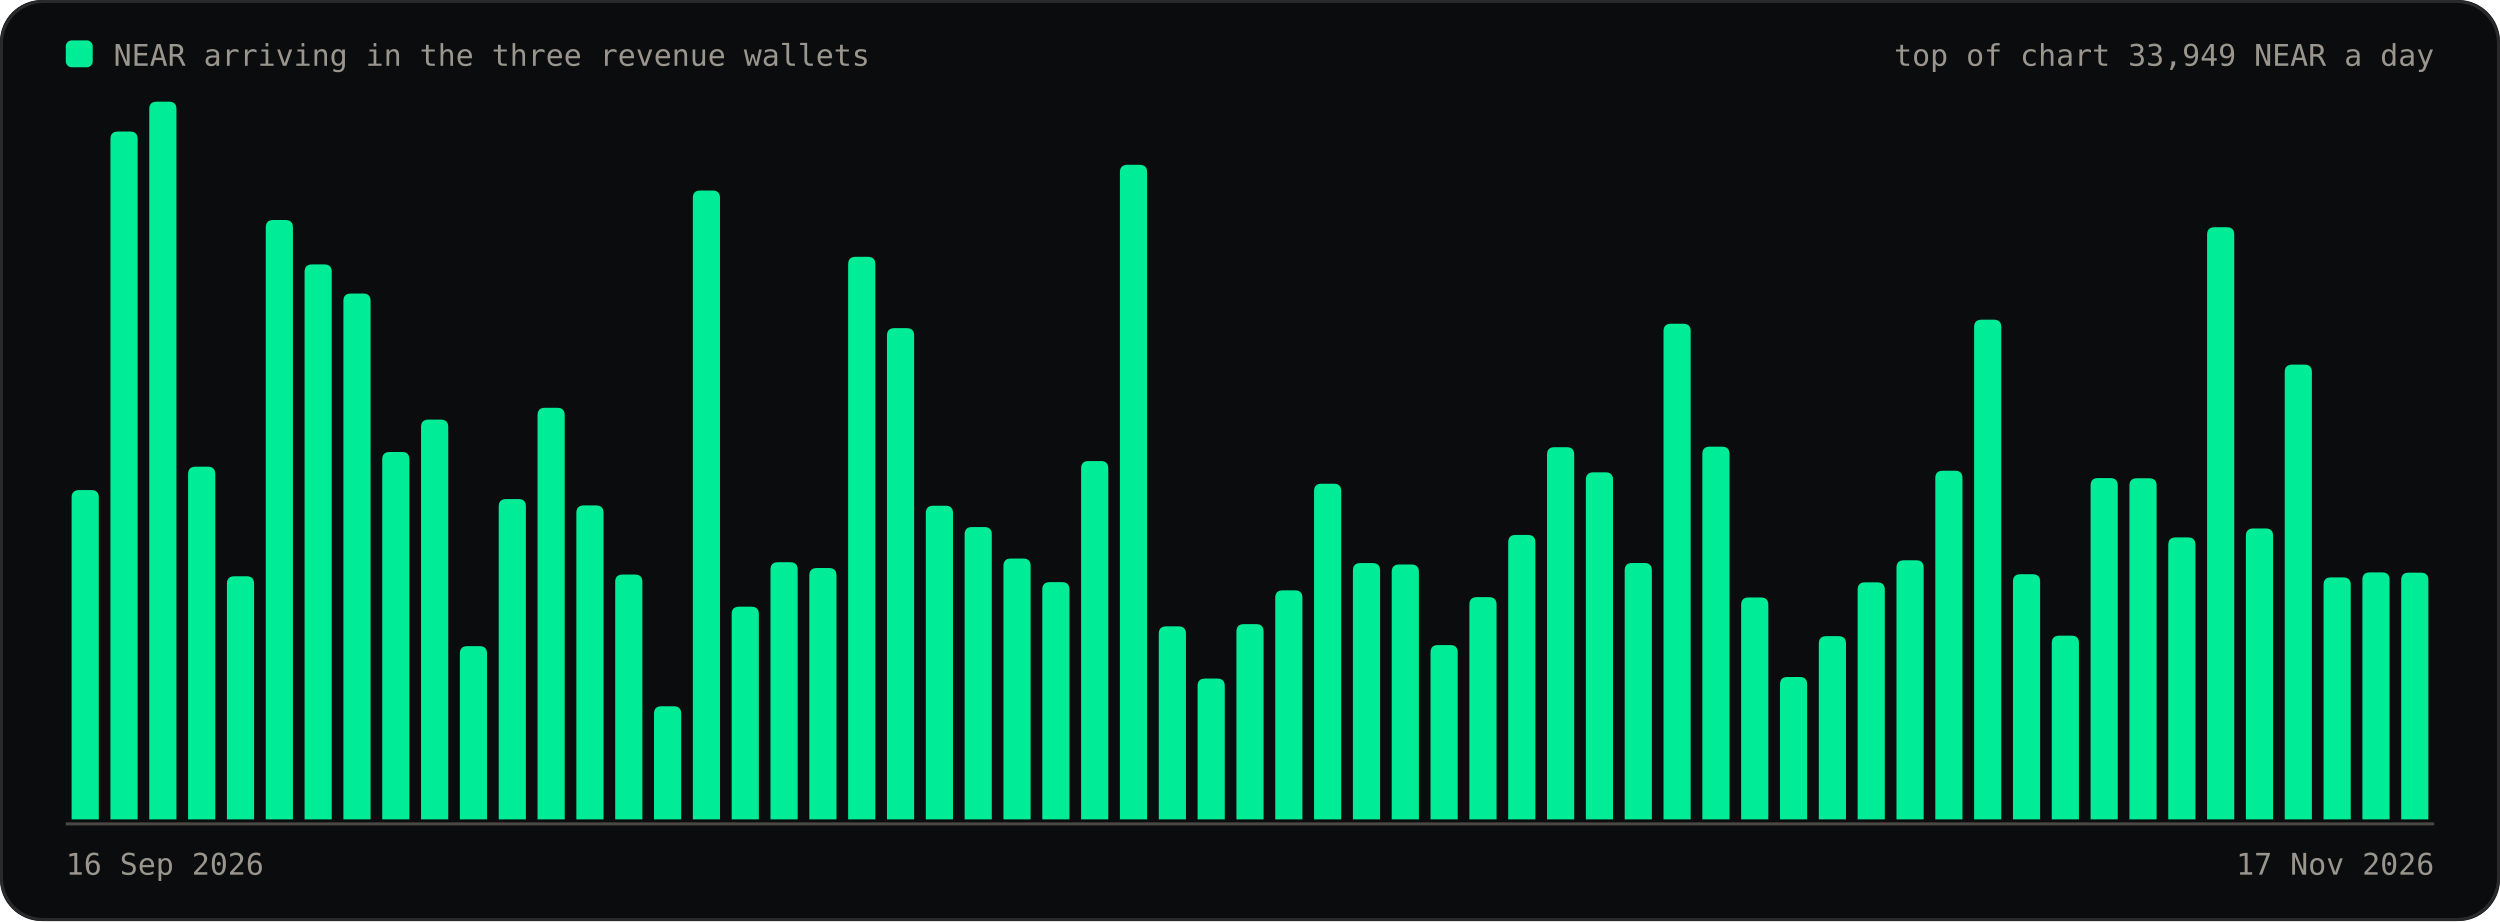
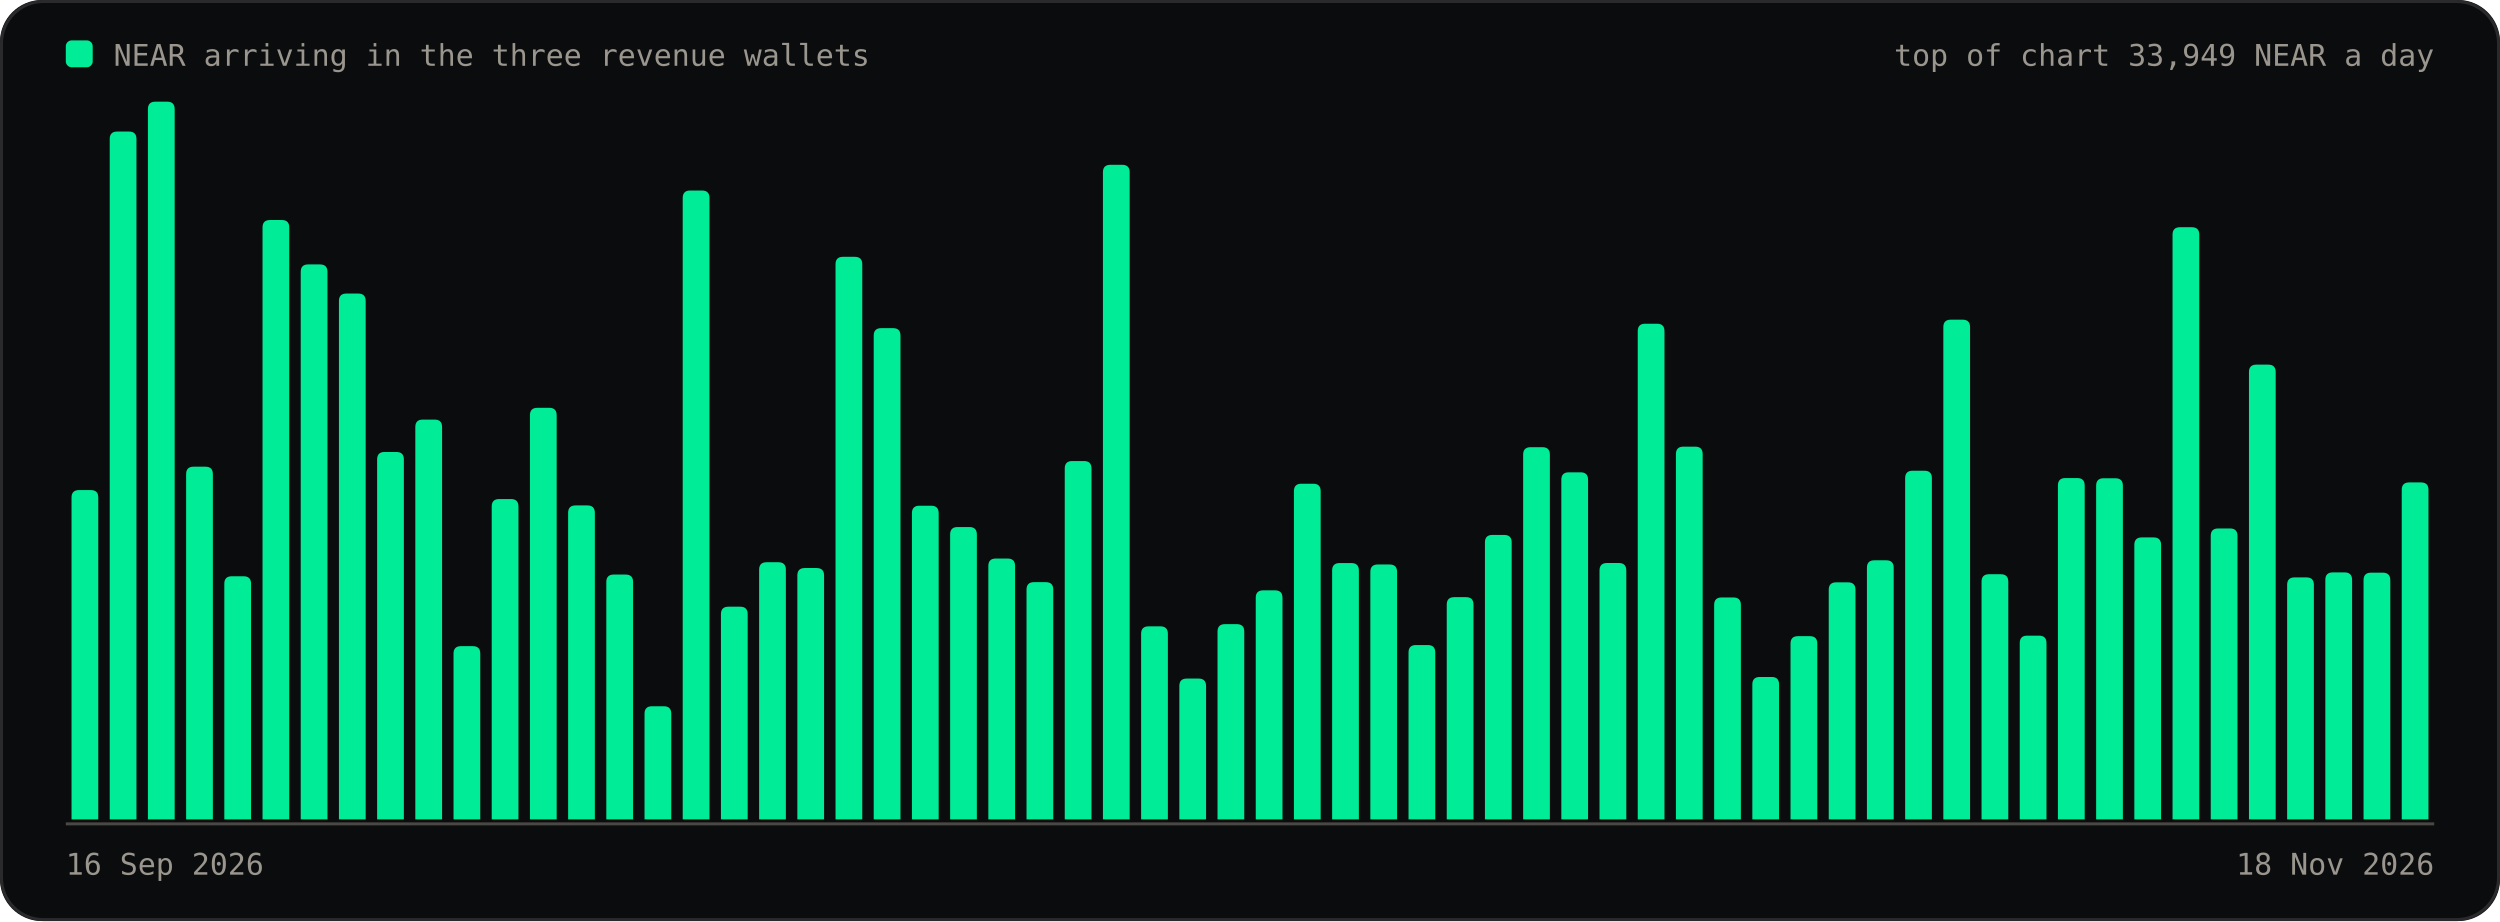
<svg xmlns="http://www.w3.org/2000/svg" viewBox="0 0 836 308" width="836" height="308" font-family="'JetBrains Mono', ui-monospace, SFMono-Regular, Menlo, Consolas, monospace" font-size="9">
  <rect width="836" height="308" rx="14" fill="#0b0c0e" />
  <rect x="0.5" y="0.5" width="835" height="307" rx="14" fill="none" stroke="#2a2a2c" />
  <rect x="22.0" y="13.5" width="9" height="9" rx="2" fill="#00ec97" />
  <text x="38.0" y="22.0" fill="#9a968e" font-size="10" text-anchor="start">NEAR arriving in the three revenue wallets</text>
  <text x="814.0" y="22.0" fill="#9a968e" font-size="10" text-anchor="end">top of chart 33,949 NEAR a day</text>
-   <path d="M23.95 274.00 V166.38 Q23.95 163.88 26.45 163.88 H30.54 Q33.04 163.88 33.04 166.38 V274.00 Z" fill="#00ec97" />
-   <path d="M36.93 274.00 V46.49 Q36.93 43.99 39.43 43.99 H43.52 Q46.02 43.99 46.02 46.49 V274.00 Z" fill="#00ec97" />
-   <path d="M49.91 274.00 V36.50 Q49.91 34.00 52.41 34.00 H56.50 Q59.00 34.00 59.00 36.50 V274.00 Z" fill="#00ec97" />
-   <path d="M62.90 274.00 V158.56 Q62.90 156.06 65.40 156.06 H69.49 Q71.99 156.06 71.99 158.56 V274.00 Z" fill="#00ec97" />
-   <path d="M75.88 274.00 V195.20 Q75.88 192.70 78.38 192.70 H82.47 Q84.97 192.70 84.97 195.20 V274.00 Z" fill="#00ec97" />
-   <path d="M88.87 274.00 V76.07 Q88.87 73.57 91.37 73.57 H95.45 Q97.95 73.57 97.95 76.07 V274.00 Z" fill="#00ec97" />
-   <path d="M101.85 274.00 V90.92 Q101.85 88.42 104.35 88.42 H108.44 Q110.94 88.42 110.94 90.92 V274.00 Z" fill="#00ec97" />
-   <path d="M114.83 274.00 V100.66 Q114.83 98.16 117.33 98.16 H121.42 Q123.92 98.16 123.92 100.66 V274.00 Z" fill="#00ec97" />
-   <path d="M127.82 274.00 V153.64 Q127.82 151.14 130.32 151.14 H134.40 Q136.90 151.14 136.90 153.64 V274.00 Z" fill="#00ec97" />
-   <path d="M140.80 274.00 V142.81 Q140.80 140.31 143.30 140.31 H147.39 Q149.89 140.31 149.89 142.81 V274.00 Z" fill="#00ec97" />
-   <path d="M153.78 274.00 V218.57 Q153.78 216.07 156.28 216.07 H160.37 Q162.87 216.07 162.87 218.57 V274.00 Z" fill="#00ec97" />
-   <path d="M166.77 274.00 V169.38 Q166.77 166.88 169.27 166.88 H173.36 Q175.86 166.88 175.86 169.38 V274.00 Z" fill="#00ec97" />
-   <path d="M179.75 274.00 V138.87 Q179.75 136.37 182.25 136.37 H186.34 Q188.84 136.37 188.84 138.87 V274.00 Z" fill="#00ec97" />
-   <path d="M192.73 274.00 V171.51 Q192.73 169.01 195.23 169.01 H199.32 Q201.82 169.01 201.82 171.51 V274.00 Z" fill="#00ec97" />
-   <path d="M205.72 274.00 V194.63 Q205.72 192.13 208.22 192.13 H212.31 Q214.81 192.13 214.81 194.63 V274.00 Z" fill="#00ec97" />
-   <path d="M218.70 274.00 V238.67 Q218.70 236.17 221.20 236.17 H225.29 Q227.79 236.17 227.79 238.67 V274.00 Z" fill="#00ec97" />
-   <path d="M231.69 274.00 V66.21 Q231.69 63.71 234.19 63.71 H238.27 Q240.77 63.71 240.77 66.21 V274.00 Z" fill="#00ec97" />
-   <path d="M244.67 274.00 V205.38 Q244.67 202.88 247.17 202.88 H251.26 Q253.76 202.88 253.76 205.38 V274.00 Z" fill="#00ec97" />
-   <path d="M257.65 274.00 V190.51 Q257.65 188.01 260.15 188.01 H264.24 Q266.74 188.01 266.74 190.51 V274.00 Z" fill="#00ec97" />
-   <path d="M270.64 274.00 V192.45 Q270.64 189.95 273.14 189.95 H277.22 Q279.72 189.95 279.72 192.45 V274.00 Z" fill="#00ec97" />
-   <path d="M283.62 274.00 V88.38 Q283.62 85.88 286.12 85.88 H290.21 Q292.71 85.88 292.71 88.38 V274.00 Z" fill="#00ec97" />
-   <path d="M296.60 274.00 V112.23 Q296.60 109.73 299.10 109.73 H303.19 Q305.69 109.73 305.69 112.23 V274.00 Z" fill="#00ec97" />
-   <path d="M309.59 274.00 V171.61 Q309.59 169.11 312.09 169.11 H316.18 Q318.68 169.11 318.68 171.61 V274.00 Z" fill="#00ec97" />
-   <path d="M322.57 274.00 V178.74 Q322.57 176.24 325.07 176.24 H329.16 Q331.66 176.24 331.66 178.74 V274.00 Z" fill="#00ec97" />
-   <path d="M335.55 274.00 V189.27 Q335.55 186.77 338.05 186.77 H342.14 Q344.64 186.77 344.64 189.27 V274.00 Z" fill="#00ec97" />
-   <path d="M348.54 274.00 V197.17 Q348.54 194.67 351.04 194.67 H355.13 Q357.63 194.67 357.63 197.17 V274.00 Z" fill="#00ec97" />
-   <path d="M361.52 274.00 V156.67 Q361.52 154.17 364.02 154.17 H368.11 Q370.61 154.17 370.61 156.67 V274.00 Z" fill="#00ec97" />
-   <path d="M374.50 274.00 V57.61 Q374.50 55.11 377.00 55.11 H381.09 Q383.59 55.11 383.59 57.61 V274.00 Z" fill="#00ec97" />
-   <path d="M387.49 274.00 V211.95 Q387.49 209.45 389.99 209.45 H394.08 Q396.58 209.45 396.58 211.95 V274.00 Z" fill="#00ec97" />
-   <path d="M400.47 274.00 V229.41 Q400.47 226.91 402.97 226.91 H407.06 Q409.56 226.91 409.56 229.41 V274.00 Z" fill="#00ec97" />
-   <path d="M413.46 274.00 V211.21 Q413.46 208.71 415.96 208.71 H420.04 Q422.54 208.71 422.54 211.21 V274.00 Z" fill="#00ec97" />
-   <path d="M426.44 274.00 V199.91 Q426.44 197.41 428.94 197.41 H433.03 Q435.53 197.41 435.53 199.91 V274.00 Z" fill="#00ec97" />
-   <path d="M439.42 274.00 V164.25 Q439.42 161.75 441.92 161.75 H446.01 Q448.51 161.75 448.51 164.25 V274.00 Z" fill="#00ec97" />
-   <path d="M452.41 274.00 V190.79 Q452.41 188.29 454.91 188.29 H459.00 Q461.50 188.29 461.50 190.79 V274.00 Z" fill="#00ec97" />
-   <path d="M465.39 274.00 V191.26 Q465.39 188.76 467.89 188.76 H471.98 Q474.48 188.76 474.48 191.26 V274.00 Z" fill="#00ec97" />
-   <path d="M478.37 274.00 V218.20 Q478.37 215.70 480.87 215.70 H484.96 Q487.46 215.70 487.46 218.20 V274.00 Z" fill="#00ec97" />
-   <path d="M491.36 274.00 V202.19 Q491.36 199.69 493.86 199.69 H497.95 Q500.45 199.69 500.45 202.19 V274.00 Z" fill="#00ec97" />
-   <path d="M504.34 274.00 V181.38 Q504.34 178.88 506.84 178.88 H510.93 Q513.43 178.88 513.43 181.38 V274.00 Z" fill="#00ec97" />
-   <path d="M517.32 274.00 V152.04 Q517.32 149.54 519.82 149.54 H523.91 Q526.41 149.54 526.41 152.04 V274.00 Z" fill="#00ec97" />
-   <path d="M530.31 274.00 V160.44 Q530.31 157.94 532.81 157.94 H536.90 Q539.40 157.94 539.40 160.44 V274.00 Z" fill="#00ec97" />
-   <path d="M543.29 274.00 V190.77 Q543.29 188.27 545.79 188.27 H549.88 Q552.38 188.27 552.38 190.77 V274.00 Z" fill="#00ec97" />
-   <path d="M556.28 274.00 V110.75 Q556.28 108.25 558.78 108.25 H562.86 Q565.36 108.25 565.36 110.75 V274.00 Z" fill="#00ec97" />
-   <path d="M569.26 274.00 V151.86 Q569.26 149.36 571.76 149.36 H575.85 Q578.35 149.36 578.35 151.86 V274.00 Z" fill="#00ec97" />
-   <path d="M582.24 274.00 V202.29 Q582.24 199.79 584.74 199.79 H588.83 Q591.33 199.79 591.33 202.29 V274.00 Z" fill="#00ec97" />
-   <path d="M595.23 274.00 V228.88 Q595.23 226.38 597.73 226.38 H601.81 Q604.31 226.38 604.31 228.88 V274.00 Z" fill="#00ec97" />
-   <path d="M608.21 274.00 V215.23 Q608.21 212.73 610.71 212.73 H614.80 Q617.30 212.73 617.30 215.23 V274.00 Z" fill="#00ec97" />
-   <path d="M621.19 274.00 V197.23 Q621.19 194.73 623.69 194.73 H627.78 Q630.28 194.73 630.28 197.23 V274.00 Z" fill="#00ec97" />
-   <path d="M634.18 274.00 V189.86 Q634.18 187.36 636.68 187.36 H640.77 Q643.27 187.36 643.27 189.86 V274.00 Z" fill="#00ec97" />
-   <path d="M647.16 274.00 V159.91 Q647.16 157.41 649.66 157.41 H653.75 Q656.25 157.41 656.25 159.91 V274.00 Z" fill="#00ec97" />
-   <path d="M660.14 274.00 V109.40 Q660.14 106.90 662.64 106.90 H666.73 Q669.23 106.90 669.23 109.40 V274.00 Z" fill="#00ec97" />
-   <path d="M673.13 274.00 V194.52 Q673.13 192.02 675.63 192.02 H679.72 Q682.22 192.02 682.22 194.52 V274.00 Z" fill="#00ec97" />
-   <path d="M686.11 274.00 V215.06 Q686.11 212.56 688.61 212.56 H692.70 Q695.20 212.56 695.20 215.06 V274.00 Z" fill="#00ec97" />
-   <path d="M699.10 274.00 V162.36 Q699.10 159.86 701.60 159.86 H705.68 Q708.18 159.86 708.18 162.36 V274.00 Z" fill="#00ec97" />
-   <path d="M712.08 274.00 V162.43 Q712.08 159.93 714.58 159.93 H718.67 Q721.17 159.93 721.17 162.43 V274.00 Z" fill="#00ec97" />
-   <path d="M725.06 274.00 V182.21 Q725.06 179.71 727.56 179.71 H731.65 Q734.15 179.71 734.15 182.21 V274.00 Z" fill="#00ec97" />
-   <path d="M738.05 274.00 V78.48 Q738.05 75.98 740.55 75.98 H744.63 Q747.13 75.98 747.13 78.48 V274.00 Z" fill="#00ec97" />
-   <path d="M751.03 274.00 V179.21 Q751.03 176.71 753.53 176.71 H757.62 Q760.12 176.71 760.12 179.21 V274.00 Z" fill="#00ec97" />
-   <path d="M764.01 274.00 V124.43 Q764.01 121.93 766.51 121.93 H770.60 Q773.10 121.93 773.10 124.43 V274.00 Z" fill="#00ec97" />
-   <path d="M777.00 274.00 V195.58 Q777.00 193.08 779.50 193.08 H783.59 Q786.09 193.08 786.09 195.58 V274.00 Z" fill="#00ec97" />
-   <path d="M789.98 274.00 V193.91 Q789.98 191.41 792.48 191.41 H796.57 Q799.07 191.41 799.07 193.91 V274.00 Z" fill="#00ec97" />
-   <path d="M802.96 274.00 V194.00 Q802.96 191.50 805.46 191.50 H809.55 Q812.05 191.50 812.05 194.00 V274.00 Z" fill="#00ec97" />
+   <path d="M23.92 274.00 V166.38 Q23.92 163.88 26.42 163.88 H30.36 Q32.86 163.88 32.86 166.38 V274.00 Z" fill="#00ec97" />
+   <path d="M36.69 274.00 V46.49 Q36.69 43.99 39.19 43.99 H43.13 Q45.63 43.99 45.63 46.49 V274.00 Z" fill="#00ec97" />
+   <path d="M49.46 274.00 V36.50 Q49.46 34.00 51.96 34.00 H55.91 Q58.41 34.00 58.41 36.50 V274.00 Z" fill="#00ec97" />
+   <path d="M62.24 274.00 V158.56 Q62.24 156.06 64.74 156.06 H68.68 Q71.18 156.06 71.18 158.56 V274.00 Z" fill="#00ec97" />
+   <path d="M75.01 274.00 V195.20 Q75.01 192.70 77.51 192.70 H81.45 Q83.95 192.70 83.95 195.20 V274.00 Z" fill="#00ec97" />
+   <path d="M87.79 274.00 V76.07 Q87.79 73.57 90.29 73.57 H94.23 Q96.73 73.57 96.73 76.07 V274.00 Z" fill="#00ec97" />
+   <path d="M100.56 274.00 V90.92 Q100.56 88.42 103.06 88.42 H107.00 Q109.50 88.42 109.50 90.92 V274.00 Z" fill="#00ec97" />
+   <path d="M113.34 274.00 V100.66 Q113.34 98.16 115.84 98.16 H119.78 Q122.28 98.16 122.28 100.66 V274.00 Z" fill="#00ec97" />
+   <path d="M126.11 274.00 V153.64 Q126.11 151.14 128.61 151.14 H132.55 Q135.05 151.14 135.05 153.64 V274.00 Z" fill="#00ec97" />
+   <path d="M138.88 274.00 V142.81 Q138.88 140.31 141.38 140.31 H145.33 Q147.83 140.31 147.83 142.81 V274.00 Z" fill="#00ec97" />
+   <path d="M151.66 274.00 V218.57 Q151.66 216.07 154.16 216.07 H158.10 Q160.60 216.07 160.60 218.57 V274.00 Z" fill="#00ec97" />
+   <path d="M164.43 274.00 V169.38 Q164.43 166.88 166.93 166.88 H170.87 Q173.37 166.88 173.37 169.38 V274.00 Z" fill="#00ec97" />
+   <path d="M177.21 274.00 V138.87 Q177.21 136.37 179.71 136.37 H183.65 Q186.15 136.37 186.15 138.87 V274.00 Z" fill="#00ec97" />
+   <path d="M189.98 274.00 V171.51 Q189.98 169.01 192.48 169.01 H196.42 Q198.92 169.01 198.92 171.51 V274.00 Z" fill="#00ec97" />
+   <path d="M202.75 274.00 V194.63 Q202.75 192.13 205.25 192.13 H209.20 Q211.70 192.13 211.70 194.63 V274.00 Z" fill="#00ec97" />
+   <path d="M215.53 274.00 V238.67 Q215.53 236.17 218.03 236.17 H221.97 Q224.47 236.17 224.47 238.67 V274.00 Z" fill="#00ec97" />
+   <path d="M228.30 274.00 V66.21 Q228.30 63.71 230.80 63.71 H234.75 Q237.25 63.71 237.25 66.21 V274.00 Z" fill="#00ec97" />
+   <path d="M241.08 274.00 V205.38 Q241.08 202.88 243.58 202.88 H247.52 Q250.02 202.88 250.02 205.38 V274.00 Z" fill="#00ec97" />
+   <path d="M253.85 274.00 V190.51 Q253.85 188.01 256.35 188.01 H260.29 Q262.79 188.01 262.79 190.51 V274.00 Z" fill="#00ec97" />
+   <path d="M266.63 274.00 V192.45 Q266.63 189.95 269.13 189.95 H273.07 Q275.57 189.95 275.57 192.45 V274.00 Z" fill="#00ec97" />
+   <path d="M279.40 274.00 V88.38 Q279.40 85.88 281.90 85.88 H285.84 Q288.34 85.88 288.34 88.38 V274.00 Z" fill="#00ec97" />
+   <path d="M292.17 274.00 V112.23 Q292.17 109.73 294.67 109.73 H298.62 Q301.12 109.73 301.12 112.23 V274.00 Z" fill="#00ec97" />
+   <path d="M304.95 274.00 V171.61 Q304.95 169.11 307.45 169.11 H311.39 Q313.89 169.11 313.89 171.61 V274.00 Z" fill="#00ec97" />
+   <path d="M317.72 274.00 V178.74 Q317.72 176.24 320.22 176.24 H324.16 Q326.66 176.24 326.66 178.74 V274.00 Z" fill="#00ec97" />
+   <path d="M330.50 274.00 V189.27 Q330.50 186.77 333.00 186.77 H336.94 Q339.44 186.77 339.44 189.27 V274.00 Z" fill="#00ec97" />
+   <path d="M343.27 274.00 V197.17 Q343.27 194.67 345.77 194.67 H349.71 Q352.21 194.67 352.21 197.17 V274.00 Z" fill="#00ec97" />
+   <path d="M356.05 274.00 V156.67 Q356.05 154.17 358.55 154.17 H362.49 Q364.99 154.17 364.99 156.67 V274.00 Z" fill="#00ec97" />
+   <path d="M368.82 274.00 V57.61 Q368.82 55.11 371.32 55.11 H375.26 Q377.76 55.11 377.76 57.61 V274.00 Z" fill="#00ec97" />
+   <path d="M381.59 274.00 V211.95 Q381.59 209.45 384.09 209.45 H388.04 Q390.54 209.45 390.54 211.95 V274.00 Z" fill="#00ec97" />
+   <path d="M394.37 274.00 V229.41 Q394.37 226.91 396.87 226.91 H400.81 Q403.31 226.91 403.31 229.41 V274.00 Z" fill="#00ec97" />
+   <path d="M407.14 274.00 V211.21 Q407.14 208.71 409.64 208.71 H413.58 Q416.08 208.71 416.08 211.21 V274.00 Z" fill="#00ec97" />
+   <path d="M419.92 274.00 V199.91 Q419.92 197.41 422.42 197.41 H426.36 Q428.86 197.41 428.86 199.91 V274.00 Z" fill="#00ec97" />
+   <path d="M432.69 274.00 V164.25 Q432.69 161.75 435.19 161.75 H439.13 Q441.63 161.75 441.63 164.25 V274.00 Z" fill="#00ec97" />
+   <path d="M445.46 274.00 V190.79 Q445.46 188.29 447.96 188.29 H451.91 Q454.41 188.29 454.41 190.79 V274.00 Z" fill="#00ec97" />
+   <path d="M458.24 274.00 V191.26 Q458.24 188.76 460.74 188.76 H464.68 Q467.18 188.76 467.18 191.26 V274.00 Z" fill="#00ec97" />
+   <path d="M471.01 274.00 V218.20 Q471.01 215.70 473.51 215.70 H477.45 Q479.95 215.70 479.95 218.20 V274.00 Z" fill="#00ec97" />
+   <path d="M483.79 274.00 V202.19 Q483.79 199.69 486.29 199.69 H490.23 Q492.73 199.69 492.73 202.19 V274.00 Z" fill="#00ec97" />
+   <path d="M496.56 274.00 V181.38 Q496.56 178.88 499.06 178.88 H503.00 Q505.50 178.88 505.50 181.38 V274.00 Z" fill="#00ec97" />
+   <path d="M509.34 274.00 V152.04 Q509.34 149.54 511.84 149.54 H515.78 Q518.28 149.54 518.28 152.04 V274.00 Z" fill="#00ec97" />
+   <path d="M522.11 274.00 V160.44 Q522.11 157.94 524.61 157.94 H528.55 Q531.05 157.94 531.05 160.44 V274.00 Z" fill="#00ec97" />
+   <path d="M534.88 274.00 V190.77 Q534.88 188.27 537.38 188.27 H541.33 Q543.83 188.27 543.83 190.77 V274.00 Z" fill="#00ec97" />
+   <path d="M547.66 274.00 V110.75 Q547.66 108.25 550.16 108.25 H554.10 Q556.60 108.25 556.60 110.75 V274.00 Z" fill="#00ec97" />
+   <path d="M560.43 274.00 V151.86 Q560.43 149.36 562.93 149.36 H566.87 Q569.37 149.36 569.37 151.86 V274.00 Z" fill="#00ec97" />
+   <path d="M573.21 274.00 V202.29 Q573.21 199.79 575.71 199.79 H579.65 Q582.15 199.79 582.15 202.29 V274.00 Z" fill="#00ec97" />
+   <path d="M585.98 274.00 V228.88 Q585.98 226.38 588.48 226.38 H592.42 Q594.92 226.38 594.92 228.88 V274.00 Z" fill="#00ec97" />
+   <path d="M598.75 274.00 V215.23 Q598.75 212.73 601.25 212.73 H605.20 Q607.70 212.73 607.70 215.23 V274.00 Z" fill="#00ec97" />
+   <path d="M611.53 274.00 V197.23 Q611.53 194.73 614.03 194.73 H617.97 Q620.47 194.73 620.47 197.23 V274.00 Z" fill="#00ec97" />
+   <path d="M624.30 274.00 V189.86 Q624.30 187.36 626.80 187.36 H630.75 Q633.25 187.36 633.25 189.86 V274.00 Z" fill="#00ec97" />
+   <path d="M637.08 274.00 V159.91 Q637.08 157.41 639.58 157.41 H643.52 Q646.02 157.41 646.02 159.91 V274.00 Z" fill="#00ec97" />
+   <path d="M649.85 274.00 V109.40 Q649.85 106.90 652.35 106.90 H656.29 Q658.79 106.90 658.79 109.40 V274.00 Z" fill="#00ec97" />
+   <path d="M662.63 274.00 V194.52 Q662.63 192.02 665.13 192.02 H669.07 Q671.57 192.02 671.57 194.52 V274.00 Z" fill="#00ec97" />
+   <path d="M675.40 274.00 V215.06 Q675.40 212.56 677.90 212.56 H681.84 Q684.34 212.56 684.34 215.06 V274.00 Z" fill="#00ec97" />
+   <path d="M688.17 274.00 V162.36 Q688.17 159.86 690.67 159.86 H694.62 Q697.12 159.86 697.12 162.36 V274.00 Z" fill="#00ec97" />
+   <path d="M700.95 274.00 V162.43 Q700.95 159.93 703.45 159.93 H707.39 Q709.89 159.93 709.89 162.43 V274.00 Z" fill="#00ec97" />
+   <path d="M713.72 274.00 V182.21 Q713.72 179.71 716.22 179.71 H720.16 Q722.66 179.71 722.66 182.21 V274.00 Z" fill="#00ec97" />
+   <path d="M726.50 274.00 V78.48 Q726.50 75.98 729.00 75.98 H732.94 Q735.44 75.98 735.44 78.48 V274.00 Z" fill="#00ec97" />
+   <path d="M739.27 274.00 V179.21 Q739.27 176.71 741.77 176.71 H745.71 Q748.21 176.71 748.21 179.21 V274.00 Z" fill="#00ec97" />
+   <path d="M752.05 274.00 V124.43 Q752.05 121.93 754.55 121.93 H758.49 Q760.99 121.93 760.99 124.43 V274.00 Z" fill="#00ec97" />
+   <path d="M764.82 274.00 V195.58 Q764.82 193.08 767.32 193.08 H771.26 Q773.76 193.08 773.76 195.58 V274.00 Z" fill="#00ec97" />
+   <path d="M777.59 274.00 V193.91 Q777.59 191.41 780.09 191.41 H784.04 Q786.54 191.41 786.54 193.91 V274.00 Z" fill="#00ec97" />
+   <path d="M790.37 274.00 V194.00 Q790.37 191.50 792.87 191.50 H796.81 Q799.31 191.50 799.31 194.00 V274.00 Z" fill="#00ec97" />
+   <path d="M803.14 274.00 V163.82 Q803.14 161.32 805.64 161.32 H809.58 Q812.08 161.32 812.08 163.82 V274.00 Z" fill="#00ec97" />
  <line x1="22" x2="814.0" y1="275.5" y2="275.5" stroke="#4a4844" />
  <text x="22.0" y="292.5" fill="#9a968e" font-size="10" text-anchor="start">16 Sep 2026</text>
-   <text x="814.0" y="292.5" fill="#9a968e" font-size="10" text-anchor="end">17 Nov 2026</text>
+   <text x="814.0" y="292.5" fill="#9a968e" font-size="10" text-anchor="end">18 Nov 2026</text>
</svg>
